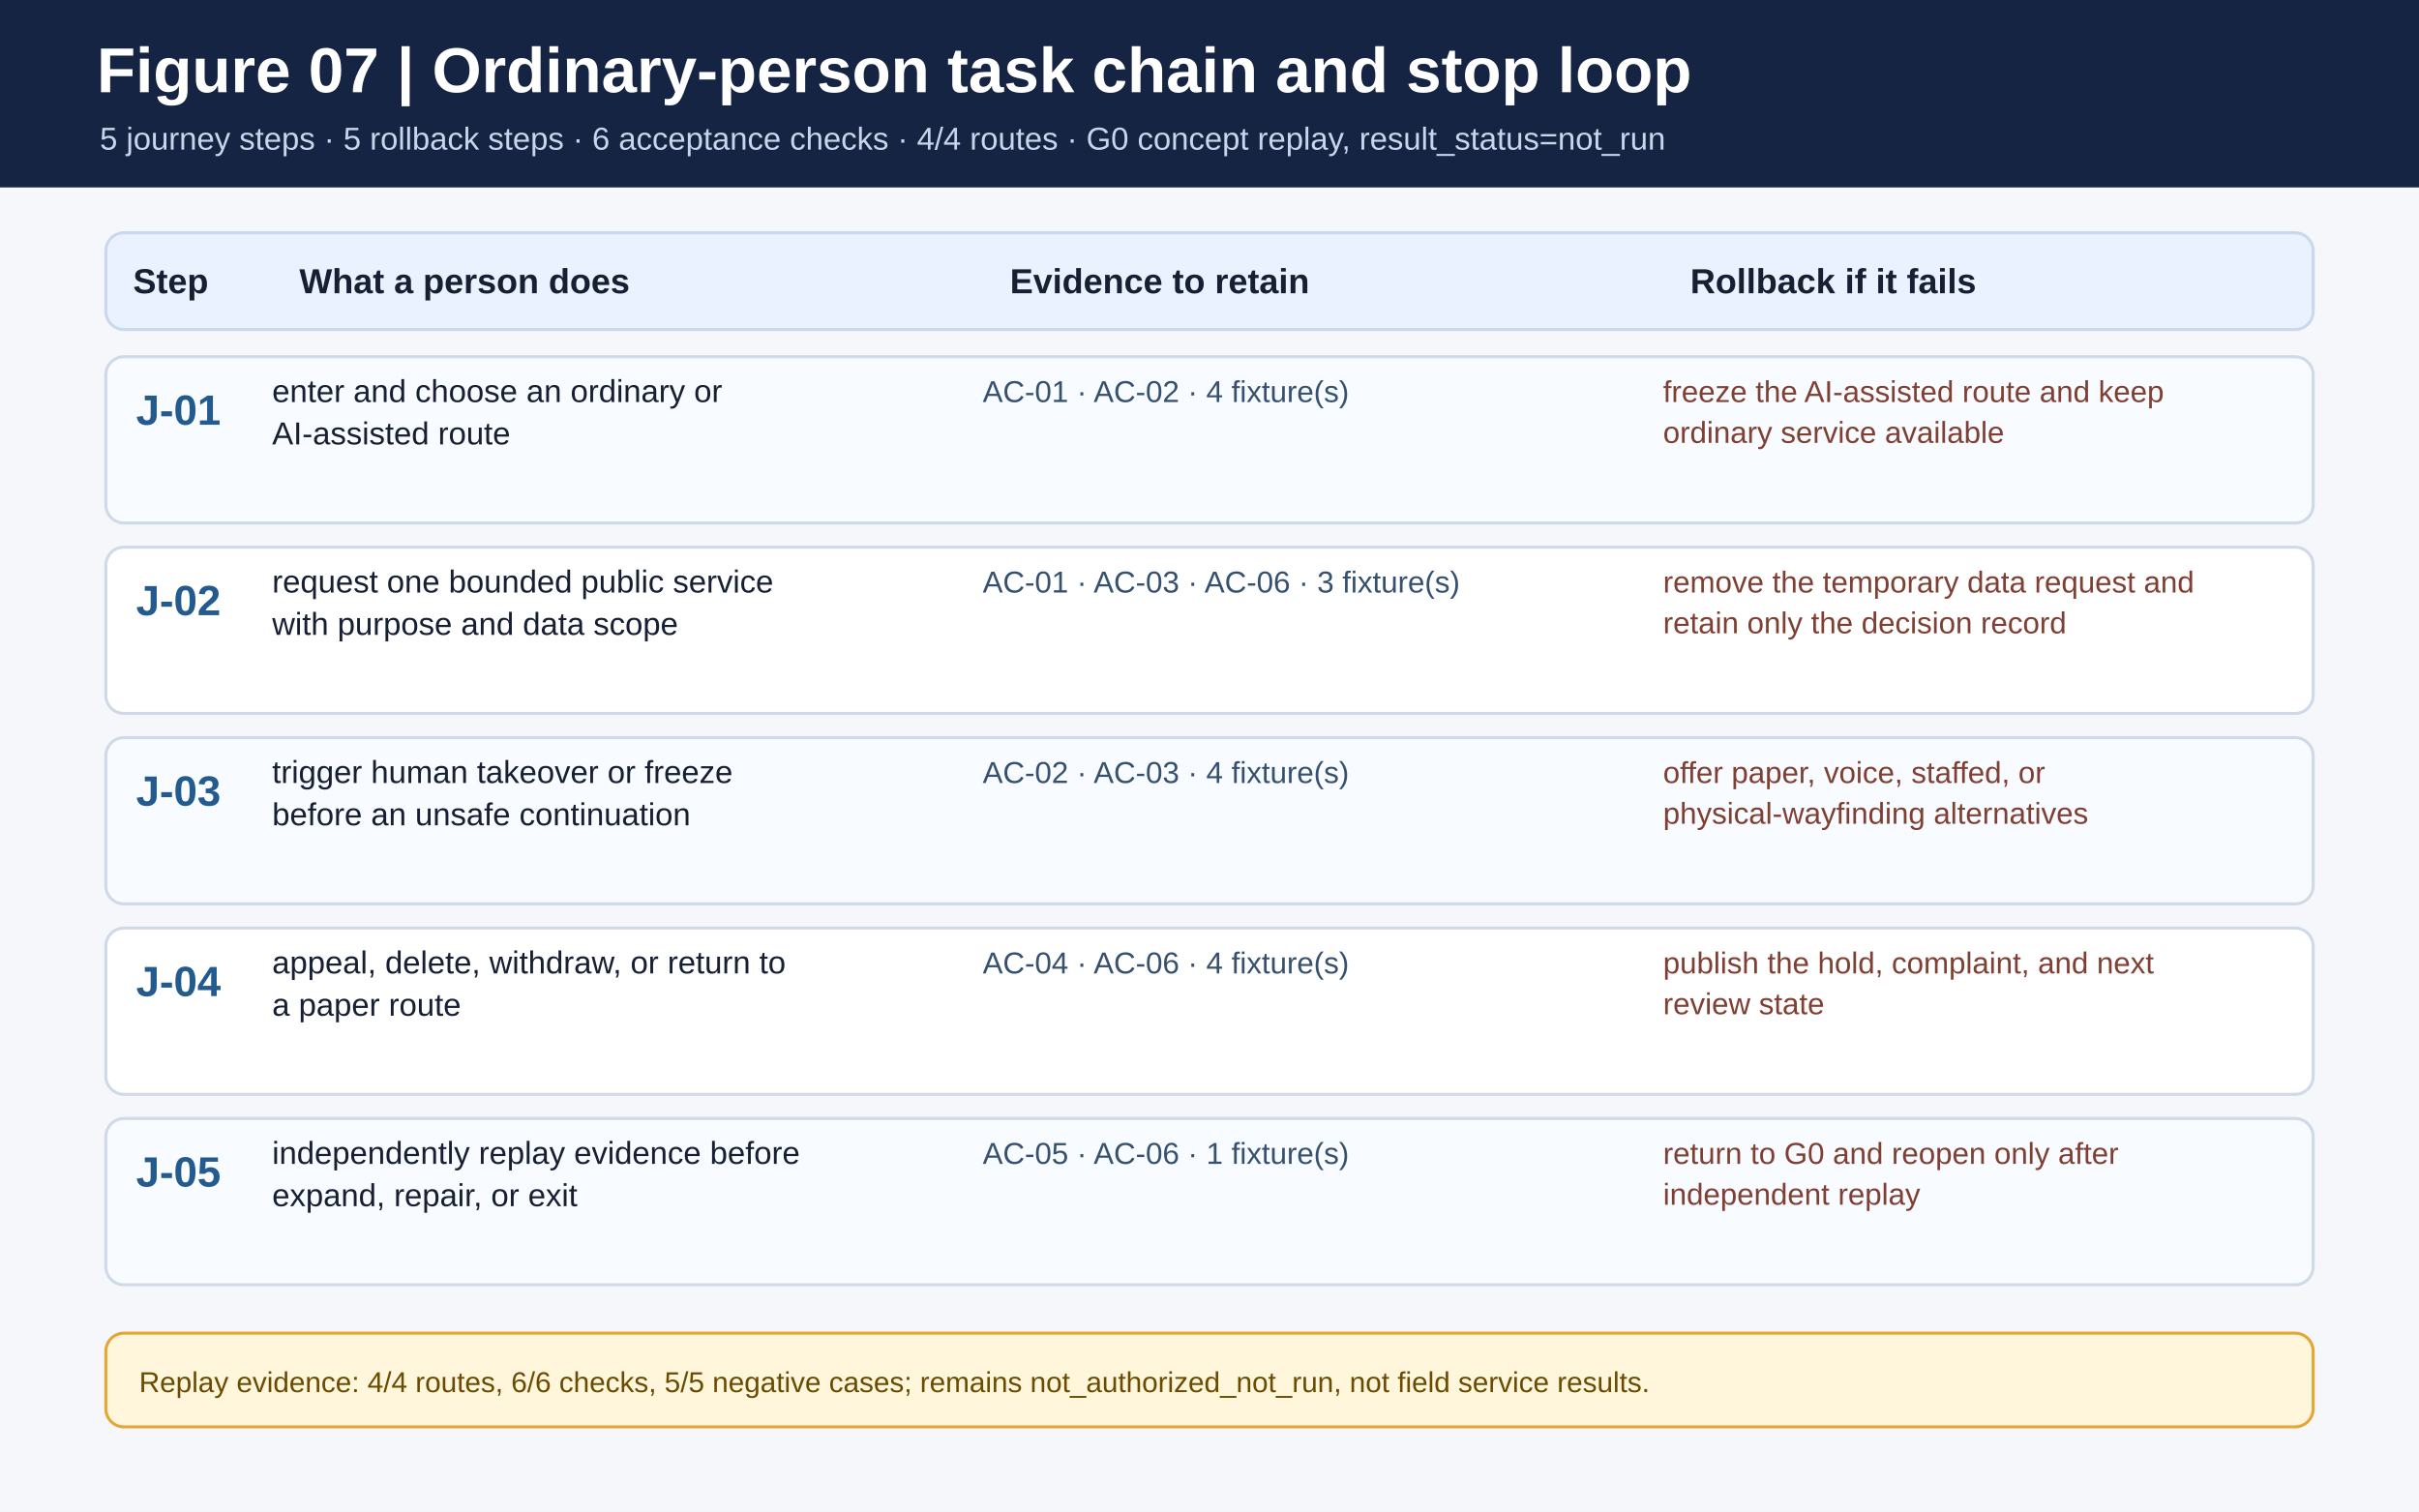
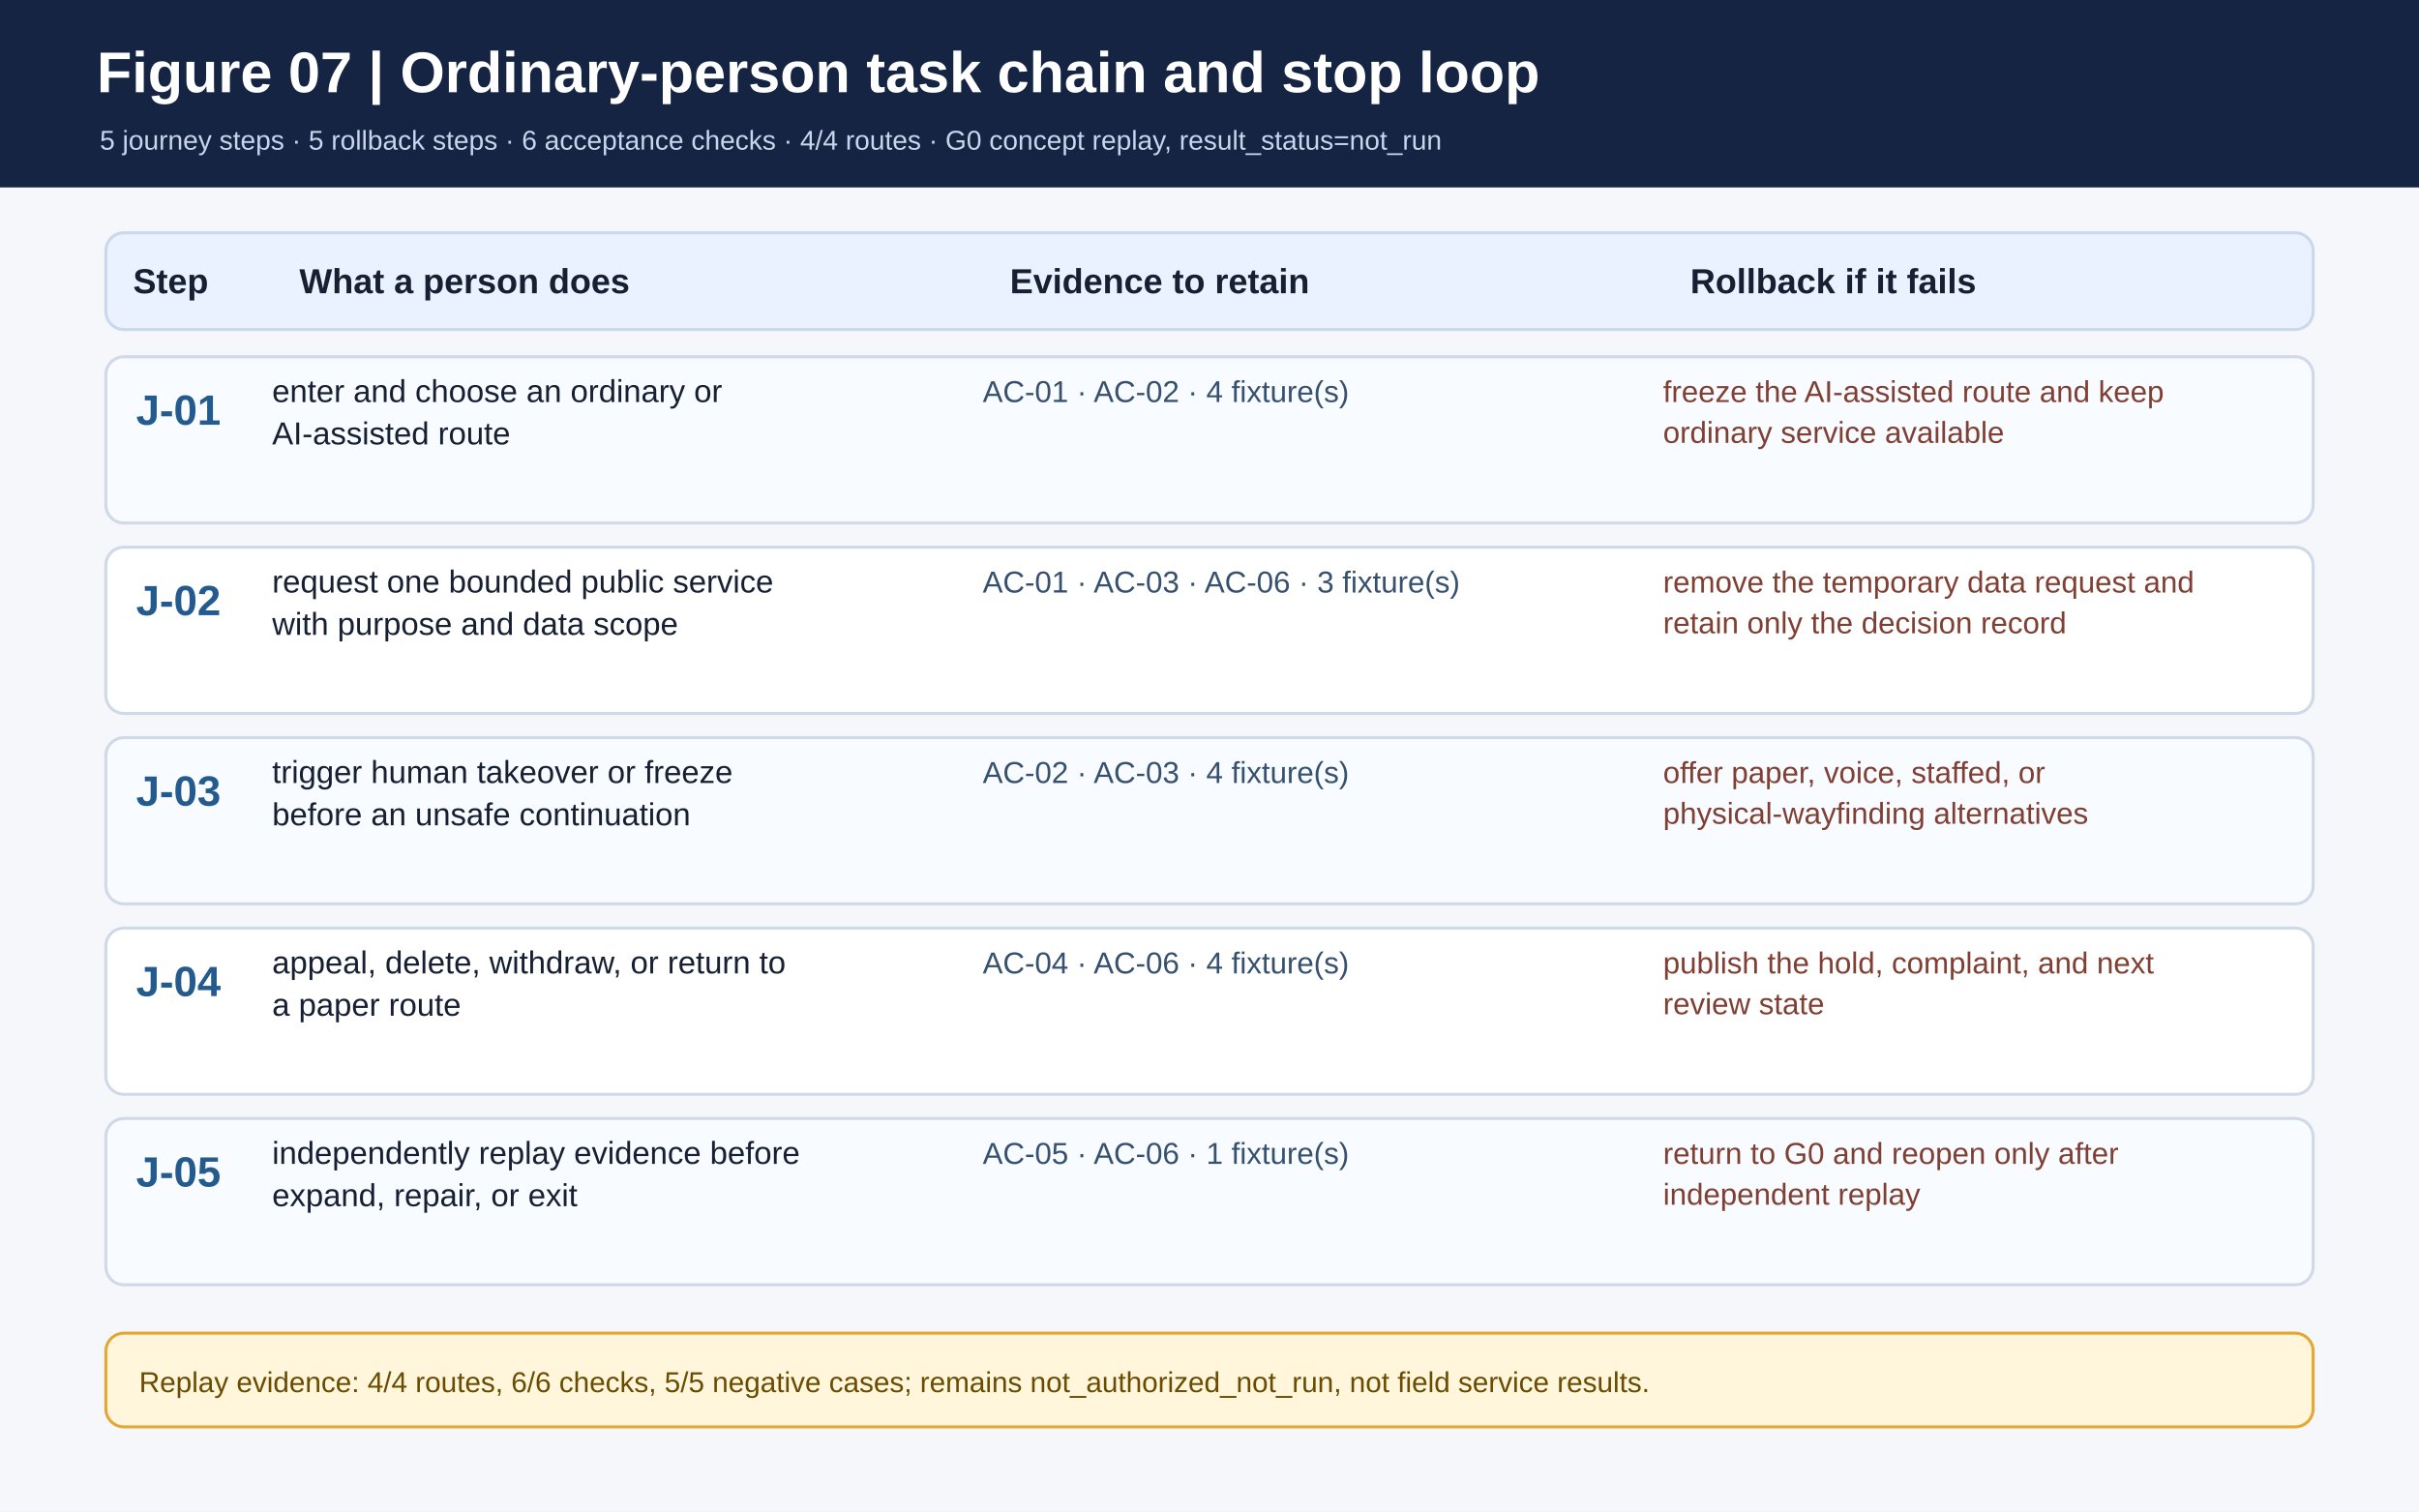
<svg xmlns="http://www.w3.org/2000/svg" width="1600" height="1000" viewBox="0 0 1600 1000" role="img" aria-labelledby="title desc">
  <rect width="1600" height="1000" fill="#f5f7fb" />
  <rect x="0" y="0" width="1600" height="124" rx="0" fill="#152442" stroke="none" stroke-width="2" />
-   <text x="64" y="61" fill="#ffffff" font-family="Arial,sans-serif" font-size="42" font-weight="700" text-anchor="start">
+   <text x="64" y="61" fill="#ffffff" font-family="Arial,sans-serif" font-size="38" font-weight="700" text-anchor="start">
    <tspan x="64" dy="0">Figure 07 | Ordinary-person task chain and stop loop</tspan>
  </text>
-   <text x="66" y="99" fill="#c8d5ec" font-family="Arial,sans-serif" font-size="21" font-weight="400" text-anchor="start">
+   <text x="66" y="99" fill="#c8d5ec" font-family="Arial,sans-serif" font-size="18" font-weight="400" text-anchor="start">
    <tspan x="66" dy="0">5 journey steps · 5 rollback steps · 6 acceptance checks · 4/4 routes · G0 concept replay, result_status=not_run</tspan>
  </text>
  <rect x="70" y="154" width="1460" height="64" rx="12" fill="#eaf2ff" stroke="#c9d8ed" stroke-width="2" />
  <text x="88" y="194" fill="#172033" font-family="Arial,sans-serif" font-size="23" font-weight="700" text-anchor="start">
    <tspan x="88" dy="0">Step</tspan>
  </text>
  <text x="198" y="194" fill="#172033" font-family="Arial,sans-serif" font-size="23" font-weight="700" text-anchor="start">
    <tspan x="198" dy="0">What a person does</tspan>
  </text>
  <text x="668" y="194" fill="#172033" font-family="Arial,sans-serif" font-size="23" font-weight="700" text-anchor="start">
    <tspan x="668" dy="0">Evidence to retain</tspan>
  </text>
  <text x="1118" y="194" fill="#172033" font-family="Arial,sans-serif" font-size="23" font-weight="700" text-anchor="start">
    <tspan x="1118" dy="0">Rollback if it fails</tspan>
  </text>
  <rect x="70" y="236" width="1460" height="110" rx="12" fill="#f8fbff" stroke="#d0d9e8" stroke-width="2" />
  <text x="90" y="281" fill="#245b8f" font-family="Arial,sans-serif" font-size="28" font-weight="700" text-anchor="start">
    <tspan x="90" dy="0">J-01</tspan>
  </text>
  <text x="180" y="266" fill="#172033" font-family="Arial,sans-serif" font-size="21" font-weight="400" text-anchor="start">
    <tspan x="180" dy="0">enter and choose an ordinary or</tspan>
    <tspan x="180" dy="28">AI-assisted route</tspan>
  </text>
  <text x="650" y="266" fill="#36506f" font-family="Arial,sans-serif" font-size="20" font-weight="400" text-anchor="start">
    <tspan x="650" dy="0">AC-01 · AC-02 · 4 fixture(s)</tspan>
  </text>
  <text x="1100" y="266" fill="#7f3f32" font-family="Arial,sans-serif" font-size="20" font-weight="400" text-anchor="start">
    <tspan x="1100" dy="0">freeze the AI-assisted route and keep</tspan>
    <tspan x="1100" dy="27">ordinary service available</tspan>
  </text>
  <rect x="70" y="362" width="1460" height="110" rx="12" fill="#ffffff" stroke="#d0d9e8" stroke-width="2" />
  <text x="90" y="407" fill="#245b8f" font-family="Arial,sans-serif" font-size="28" font-weight="700" text-anchor="start">
    <tspan x="90" dy="0">J-02</tspan>
  </text>
  <text x="180" y="392" fill="#172033" font-family="Arial,sans-serif" font-size="21" font-weight="400" text-anchor="start">
    <tspan x="180" dy="0">request one bounded public service</tspan>
    <tspan x="180" dy="28">with purpose and data scope</tspan>
  </text>
  <text x="650" y="392" fill="#36506f" font-family="Arial,sans-serif" font-size="20" font-weight="400" text-anchor="start">
    <tspan x="650" dy="0">AC-01 · AC-03 · AC-06 · 3 fixture(s)</tspan>
  </text>
  <text x="1100" y="392" fill="#7f3f32" font-family="Arial,sans-serif" font-size="20" font-weight="400" text-anchor="start">
    <tspan x="1100" dy="0">remove the temporary data request and</tspan>
    <tspan x="1100" dy="27">retain only the decision record</tspan>
  </text>
  <rect x="70" y="488" width="1460" height="110" rx="12" fill="#f8fbff" stroke="#d0d9e8" stroke-width="2" />
  <text x="90" y="533" fill="#245b8f" font-family="Arial,sans-serif" font-size="28" font-weight="700" text-anchor="start">
    <tspan x="90" dy="0">J-03</tspan>
  </text>
  <text x="180" y="518" fill="#172033" font-family="Arial,sans-serif" font-size="21" font-weight="400" text-anchor="start">
    <tspan x="180" dy="0">trigger human takeover or freeze</tspan>
    <tspan x="180" dy="28">before an unsafe continuation</tspan>
  </text>
  <text x="650" y="518" fill="#36506f" font-family="Arial,sans-serif" font-size="20" font-weight="400" text-anchor="start">
    <tspan x="650" dy="0">AC-02 · AC-03 · 4 fixture(s)</tspan>
  </text>
  <text x="1100" y="518" fill="#7f3f32" font-family="Arial,sans-serif" font-size="20" font-weight="400" text-anchor="start">
    <tspan x="1100" dy="0">offer paper, voice, staffed, or</tspan>
    <tspan x="1100" dy="27">physical-wayfinding alternatives</tspan>
  </text>
  <rect x="70" y="614" width="1460" height="110" rx="12" fill="#ffffff" stroke="#d0d9e8" stroke-width="2" />
  <text x="90" y="659" fill="#245b8f" font-family="Arial,sans-serif" font-size="28" font-weight="700" text-anchor="start">
    <tspan x="90" dy="0">J-04</tspan>
  </text>
  <text x="180" y="644" fill="#172033" font-family="Arial,sans-serif" font-size="21" font-weight="400" text-anchor="start">
    <tspan x="180" dy="0">appeal, delete, withdraw, or return to</tspan>
    <tspan x="180" dy="28">a paper route</tspan>
  </text>
  <text x="650" y="644" fill="#36506f" font-family="Arial,sans-serif" font-size="20" font-weight="400" text-anchor="start">
    <tspan x="650" dy="0">AC-04 · AC-06 · 4 fixture(s)</tspan>
  </text>
  <text x="1100" y="644" fill="#7f3f32" font-family="Arial,sans-serif" font-size="20" font-weight="400" text-anchor="start">
    <tspan x="1100" dy="0">publish the hold, complaint, and next</tspan>
    <tspan x="1100" dy="27">review state</tspan>
  </text>
  <rect x="70" y="740" width="1460" height="110" rx="12" fill="#f8fbff" stroke="#d0d9e8" stroke-width="2" />
  <text x="90" y="785" fill="#245b8f" font-family="Arial,sans-serif" font-size="28" font-weight="700" text-anchor="start">
    <tspan x="90" dy="0">J-05</tspan>
  </text>
  <text x="180" y="770" fill="#172033" font-family="Arial,sans-serif" font-size="21" font-weight="400" text-anchor="start">
    <tspan x="180" dy="0">independently replay evidence before</tspan>
    <tspan x="180" dy="28">expand, repair, or exit</tspan>
  </text>
  <text x="650" y="770" fill="#36506f" font-family="Arial,sans-serif" font-size="20" font-weight="400" text-anchor="start">
    <tspan x="650" dy="0">AC-05 · AC-06 · 1 fixture(s)</tspan>
  </text>
  <text x="1100" y="770" fill="#7f3f32" font-family="Arial,sans-serif" font-size="20" font-weight="400" text-anchor="start">
    <tspan x="1100" dy="0">return to G0 and reopen only after</tspan>
    <tspan x="1100" dy="27">independent replay</tspan>
  </text>
  <rect x="70" y="882" width="1460" height="62" rx="12" fill="#fff6dc" stroke="#e4a735" stroke-width="2" />
  <text x="92" y="921" fill="#6a4b00" font-family="Arial,sans-serif" font-size="19" font-weight="400" text-anchor="start">
    <tspan x="92" dy="0">Replay evidence: 4/4 routes, 6/6 checks, 5/5 negative cases; remains not_authorized_not_run, not field service results.</tspan>
  </text>
</svg>
